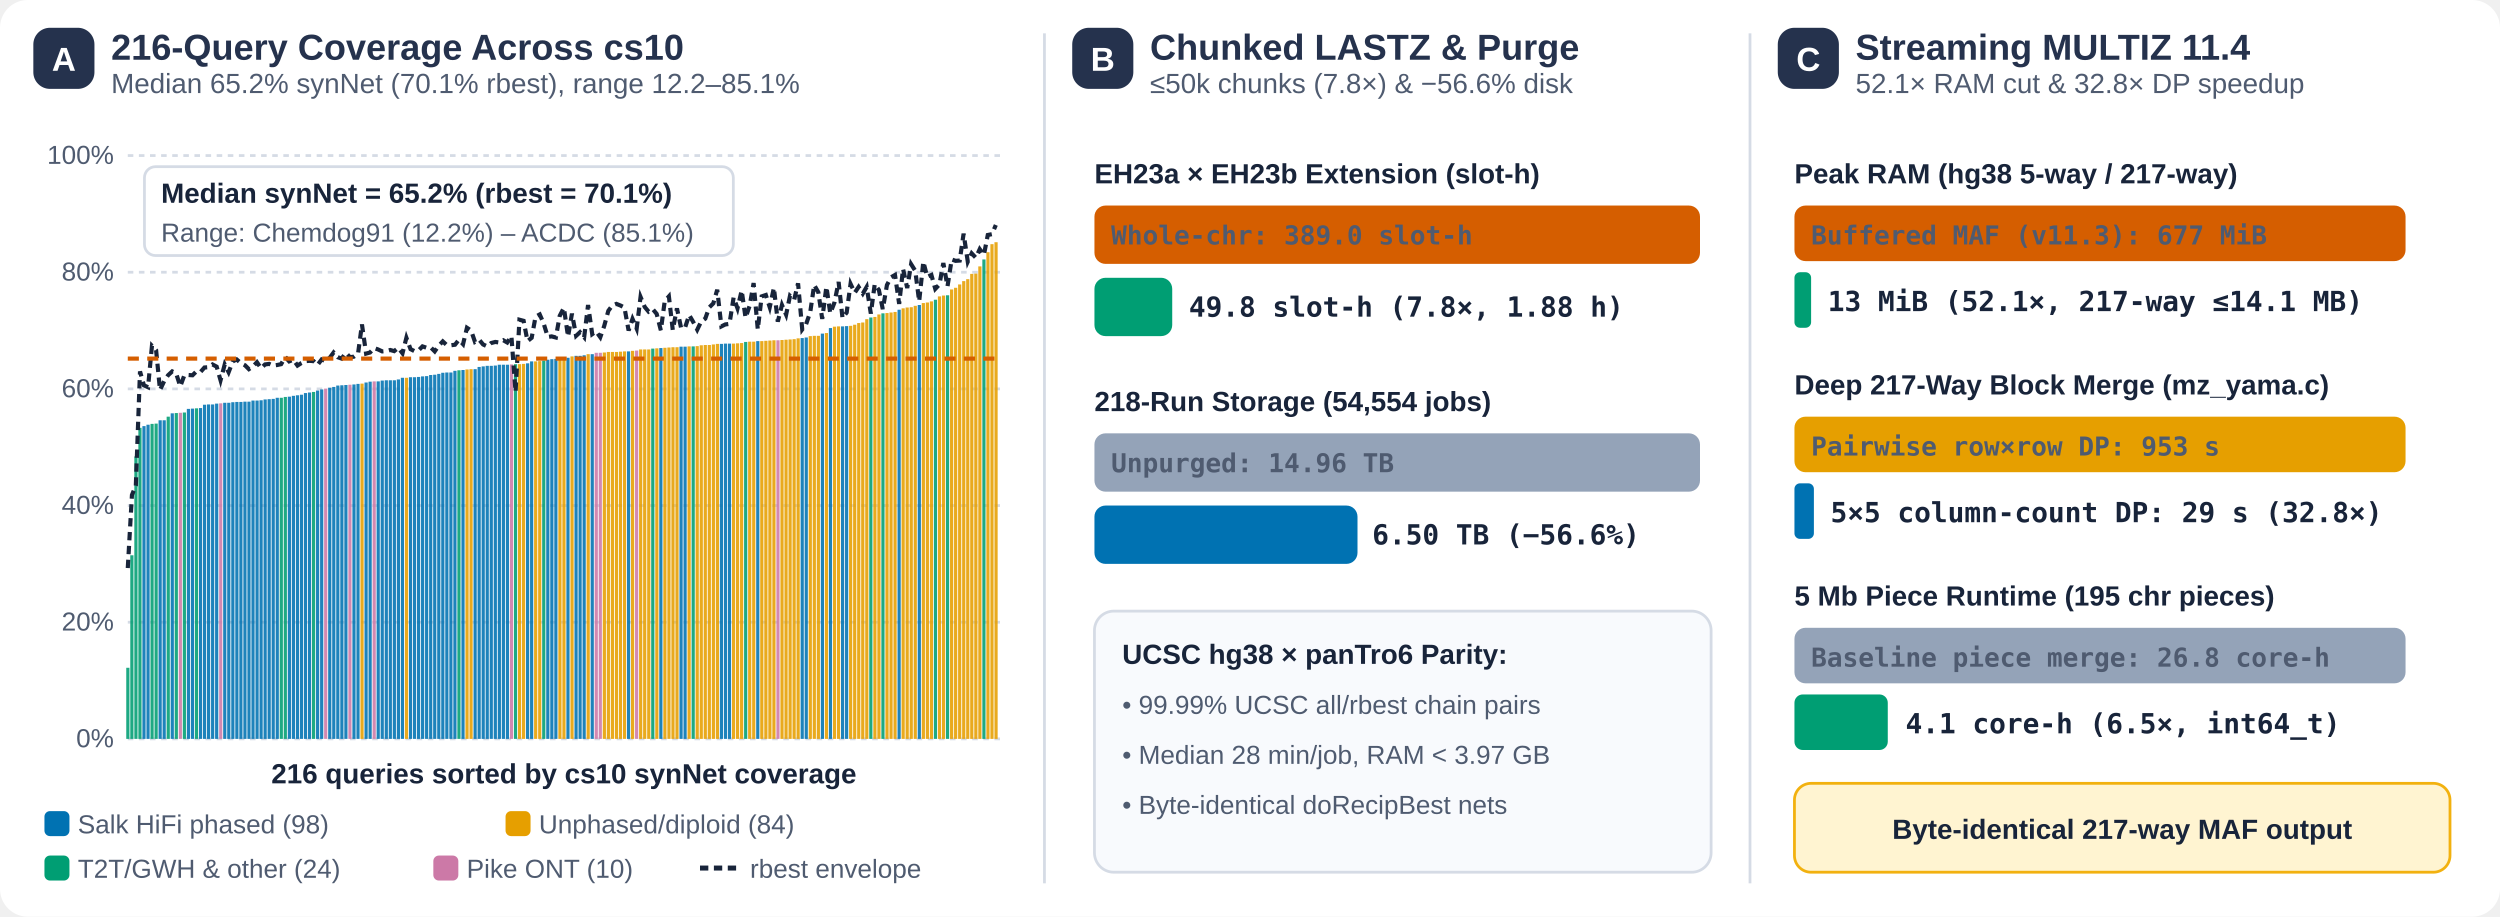
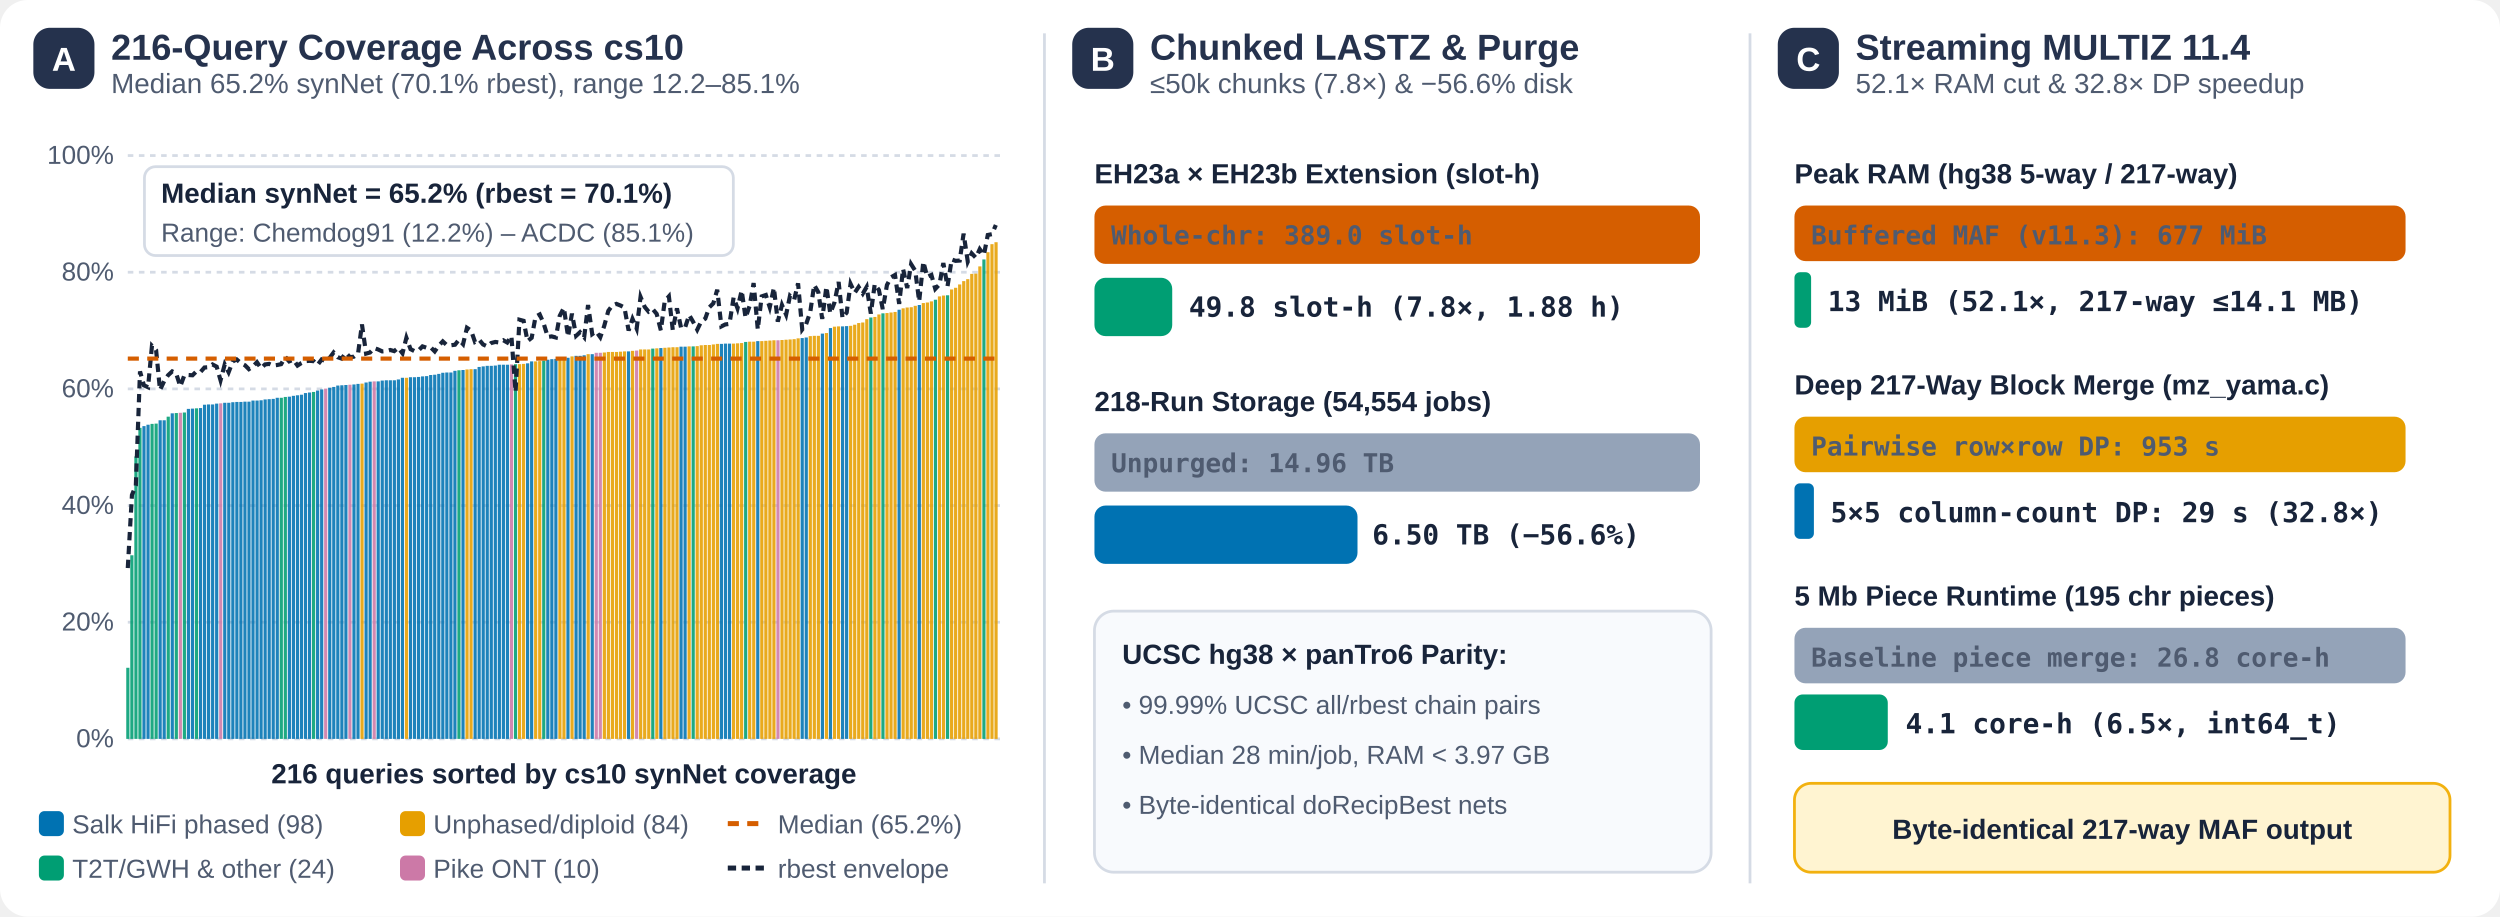
<svg xmlns="http://www.w3.org/2000/svg" viewBox="0 0 900 330" width="100%" height="100%">
  <style>
  text { font-family: "Atkinson Hyperlegible Next", "Helvetica Neue", Arial, sans-serif; fill: #18243a; }
  .mono { font-family: "Atkinson Hyperlegible Mono", "SFMono-Regular", Consolas, monospace; }
  .title { font-size: 13px; font-weight: 800; fill: #25324d; }
  .sub { font-size: 10px; fill: #4f5b70; }
  .lbl { font-size: 10px; font-weight: 600; fill: #18243a; }
  .ax { font-size: 9.4px; fill: #4f5b70; }
  .badge { font-size: 12px; font-weight: 800; fill: #ffffff; }
</style>
  <rect x="0" y="0" width="900" height="330" rx="10" fill="#ffffff" />
  <rect x="12" y="10" width="22" height="22" rx="6" fill="#25324d" />
  <text x="23" y="25.5" text-anchor="middle" class="badge">A</text>
  <text x="40" y="21.5" class="title">216-Query Coverage Across cs10</text>
  <text x="40" y="33.5" class="sub">Median 65.2% synNet (70.1% rbest), range 12.2–85.1%</text>
  <line x1="46" y1="266.0" x2="360" y2="266.0" stroke="#d5dbe5" stroke-dasharray="2,2" />
  <text x="41" y="269.0" text-anchor="end" class="ax">0%</text>
  <line x1="46" y1="224.0" x2="360" y2="224.0" stroke="#d5dbe5" stroke-dasharray="2,2" />
  <text x="41" y="227.0" text-anchor="end" class="ax">20%</text>
  <line x1="46" y1="182.0" x2="360" y2="182.0" stroke="#d5dbe5" stroke-dasharray="2,2" />
  <text x="41" y="185.0" text-anchor="end" class="ax">40%</text>
  <line x1="46" y1="140.0" x2="360" y2="140.0" stroke="#d5dbe5" stroke-dasharray="2,2" />
  <text x="41" y="143.0" text-anchor="end" class="ax">60%</text>
  <line x1="46" y1="98.0" x2="360" y2="98.0" stroke="#d5dbe5" stroke-dasharray="2,2" />
  <text x="41" y="101.0" text-anchor="end" class="ax">80%</text>
  <line x1="46" y1="56.0" x2="360" y2="56.0" stroke="#d5dbe5" stroke-dasharray="2,2" />
  <text x="41" y="59.0" text-anchor="end" class="ax">100%</text>
  <rect x="45.45" y="240.4" width="1.15" height="25.6" fill="#009E73" opacity="0.88" />
  <rect x="46.90" y="199.9" width="1.15" height="66.1" fill="#009E73" opacity="0.88" />
  <rect x="48.36" y="164.3" width="1.15" height="101.7" fill="#009E73" opacity="0.88" />
  <rect x="49.81" y="154.0" width="1.15" height="112.0" fill="#009E73" opacity="0.88" />
  <rect x="51.26" y="153.4" width="1.15" height="112.6" fill="#0072B2" opacity="0.88" />
  <rect x="52.72" y="152.9" width="1.15" height="113.1" fill="#0072B2" opacity="0.88" />
  <rect x="54.17" y="152.6" width="1.15" height="113.4" fill="#009E73" opacity="0.88" />
  <rect x="55.63" y="152.5" width="1.15" height="113.5" fill="#009E73" opacity="0.88" />
  <rect x="57.08" y="151.3" width="1.15" height="114.7" fill="#0072B2" opacity="0.88" />
  <rect x="58.53" y="151.3" width="1.15" height="114.7" fill="#0072B2" opacity="0.88" />
  <rect x="59.99" y="150.0" width="1.15" height="116.0" fill="#009E73" opacity="0.88" />
  <rect x="61.44" y="148.8" width="1.15" height="117.2" fill="#0072B2" opacity="0.88" />
  <rect x="62.89" y="148.7" width="1.15" height="117.3" fill="#009E73" opacity="0.88" />
  <rect x="64.35" y="148.6" width="1.15" height="117.4" fill="#CC79A7" opacity="0.88" />
  <rect x="65.80" y="148.5" width="1.15" height="117.5" fill="#009E73" opacity="0.88" />
  <rect x="67.26" y="147.2" width="1.15" height="118.8" fill="#0072B2" opacity="0.88" />
  <rect x="68.71" y="147.1" width="1.15" height="118.9" fill="#0072B2" opacity="0.88" />
  <rect x="70.16" y="147.0" width="1.15" height="119.0" fill="#009E73" opacity="0.88" />
  <rect x="71.62" y="146.9" width="1.15" height="119.1" fill="#0072B2" opacity="0.88" />
  <rect x="73.07" y="145.7" width="1.15" height="120.3" fill="#0072B2" opacity="0.88" />
  <rect x="74.52" y="145.6" width="1.15" height="120.4" fill="#0072B2" opacity="0.88" />
  <rect x="75.98" y="145.6" width="1.15" height="120.4" fill="#0072B2" opacity="0.88" />
  <rect x="77.43" y="145.3" width="1.15" height="120.7" fill="#0072B2" opacity="0.88" />
  <rect x="78.89" y="145.2" width="1.15" height="120.8" fill="#CC79A7" opacity="0.88" />
  <rect x="80.34" y="145.0" width="1.15" height="121.0" fill="#0072B2" opacity="0.88" />
  <rect x="81.79" y="145.0" width="1.15" height="121.0" fill="#0072B2" opacity="0.88" />
  <rect x="83.25" y="144.8" width="1.15" height="121.2" fill="#0072B2" opacity="0.88" />
  <rect x="84.70" y="144.7" width="1.15" height="121.3" fill="#0072B2" opacity="0.88" />
  <rect x="86.15" y="144.7" width="1.15" height="121.3" fill="#0072B2" opacity="0.88" />
  <rect x="87.61" y="144.6" width="1.15" height="121.4" fill="#0072B2" opacity="0.88" />
  <rect x="89.06" y="144.6" width="1.15" height="121.4" fill="#0072B2" opacity="0.88" />
  <rect x="90.51" y="144.2" width="1.15" height="121.8" fill="#0072B2" opacity="0.88" />
  <rect x="91.97" y="144.2" width="1.15" height="121.8" fill="#0072B2" opacity="0.88" />
  <rect x="93.42" y="144.1" width="1.15" height="121.9" fill="#0072B2" opacity="0.88" />
  <rect x="94.88" y="143.8" width="1.15" height="122.2" fill="#0072B2" opacity="0.88" />
  <rect x="96.33" y="143.7" width="1.15" height="122.3" fill="#0072B2" opacity="0.88" />
  <rect x="97.78" y="143.6" width="1.15" height="122.4" fill="#0072B2" opacity="0.88" />
  <rect x="99.24" y="143.2" width="1.15" height="122.8" fill="#0072B2" opacity="0.88" />
  <rect x="100.69" y="143.2" width="1.15" height="122.8" fill="#009E73" opacity="0.88" />
  <rect x="102.14" y="142.9" width="1.15" height="123.1" fill="#009E73" opacity="0.88" />
  <rect x="103.60" y="142.8" width="1.15" height="123.2" fill="#0072B2" opacity="0.88" />
  <rect x="105.05" y="142.5" width="1.15" height="123.5" fill="#0072B2" opacity="0.88" />
  <rect x="106.51" y="142.3" width="1.15" height="123.7" fill="#0072B2" opacity="0.88" />
  <rect x="107.96" y="142.1" width="1.15" height="123.9" fill="#0072B2" opacity="0.88" />
  <rect x="109.41" y="141.5" width="1.15" height="124.5" fill="#0072B2" opacity="0.88" />
  <rect x="110.87" y="141.3" width="1.15" height="124.7" fill="#0072B2" opacity="0.88" />
  <rect x="112.32" y="141.1" width="1.15" height="124.9" fill="#009E73" opacity="0.88" />
  <rect x="113.77" y="140.6" width="1.15" height="125.4" fill="#0072B2" opacity="0.88" />
  <rect x="115.23" y="140.2" width="1.15" height="125.8" fill="#0072B2" opacity="0.88" />
  <rect x="116.68" y="139.9" width="1.15" height="126.1" fill="#CC79A7" opacity="0.88" />
  <rect x="118.14" y="139.6" width="1.15" height="126.4" fill="#0072B2" opacity="0.88" />
  <rect x="119.59" y="139.3" width="1.15" height="126.7" fill="#0072B2" opacity="0.88" />
  <rect x="121.04" y="138.8" width="1.15" height="127.2" fill="#0072B2" opacity="0.88" />
  <rect x="122.50" y="138.7" width="1.15" height="127.3" fill="#0072B2" opacity="0.88" />
  <rect x="123.95" y="138.6" width="1.15" height="127.4" fill="#0072B2" opacity="0.88" />
  <rect x="125.40" y="138.5" width="1.15" height="127.5" fill="#CC79A7" opacity="0.88" />
  <rect x="126.86" y="138.4" width="1.15" height="127.6" fill="#0072B2" opacity="0.88" />
  <rect x="128.31" y="138.2" width="1.15" height="127.8" fill="#0072B2" opacity="0.88" />
  <rect x="129.76" y="138.1" width="1.15" height="127.9" fill="#E69F00" opacity="0.88" />
  <rect x="131.22" y="137.7" width="1.15" height="128.3" fill="#0072B2" opacity="0.88" />
  <rect x="132.67" y="137.4" width="1.15" height="128.6" fill="#0072B2" opacity="0.88" />
  <rect x="134.13" y="137.3" width="1.15" height="128.7" fill="#CC79A7" opacity="0.88" />
  <rect x="135.58" y="137.3" width="1.15" height="128.7" fill="#0072B2" opacity="0.88" />
  <rect x="137.03" y="137.0" width="1.15" height="129.0" fill="#0072B2" opacity="0.88" />
  <rect x="138.49" y="136.9" width="1.15" height="129.1" fill="#0072B2" opacity="0.88" />
  <rect x="139.94" y="136.9" width="1.15" height="129.1" fill="#0072B2" opacity="0.88" />
  <rect x="141.39" y="136.9" width="1.15" height="129.1" fill="#0072B2" opacity="0.88" />
  <rect x="142.85" y="136.6" width="1.15" height="129.4" fill="#0072B2" opacity="0.88" />
  <rect x="144.30" y="136.0" width="1.15" height="130.0" fill="#0072B2" opacity="0.88" />
  <rect x="145.76" y="136.0" width="1.15" height="130.0" fill="#E69F00" opacity="0.88" />
  <rect x="147.21" y="135.8" width="1.15" height="130.2" fill="#0072B2" opacity="0.88" />
  <rect x="148.66" y="135.8" width="1.15" height="130.2" fill="#0072B2" opacity="0.88" />
  <rect x="150.12" y="135.7" width="1.15" height="130.3" fill="#0072B2" opacity="0.88" />
  <rect x="151.57" y="135.5" width="1.15" height="130.5" fill="#0072B2" opacity="0.88" />
  <rect x="153.02" y="135.4" width="1.15" height="130.6" fill="#0072B2" opacity="0.88" />
  <rect x="154.48" y="135.0" width="1.15" height="131.0" fill="#0072B2" opacity="0.88" />
  <rect x="155.93" y="134.9" width="1.15" height="131.1" fill="#0072B2" opacity="0.88" />
  <rect x="157.39" y="134.6" width="1.15" height="131.4" fill="#0072B2" opacity="0.88" />
  <rect x="158.84" y="134.2" width="1.15" height="131.8" fill="#0072B2" opacity="0.88" />
  <rect x="160.29" y="134.1" width="1.15" height="131.9" fill="#0072B2" opacity="0.88" />
  <rect x="161.75" y="134.1" width="1.15" height="131.9" fill="#0072B2" opacity="0.88" />
  <rect x="163.20" y="133.5" width="1.15" height="132.5" fill="#0072B2" opacity="0.88" />
  <rect x="164.65" y="133.3" width="1.15" height="132.7" fill="#009E73" opacity="0.88" />
  <rect x="166.11" y="133.2" width="1.15" height="132.8" fill="#0072B2" opacity="0.88" />
  <rect x="167.56" y="133.0" width="1.15" height="133.0" fill="#E69F00" opacity="0.88" />
  <rect x="169.01" y="132.9" width="1.15" height="133.1" fill="#E69F00" opacity="0.88" />
  <rect x="170.47" y="132.9" width="1.15" height="133.1" fill="#0072B2" opacity="0.88" />
  <rect x="171.92" y="132.1" width="1.15" height="133.9" fill="#0072B2" opacity="0.88" />
  <rect x="173.38" y="131.9" width="1.15" height="134.1" fill="#0072B2" opacity="0.88" />
  <rect x="174.83" y="131.7" width="1.15" height="134.3" fill="#0072B2" opacity="0.88" />
  <rect x="176.28" y="131.7" width="1.15" height="134.3" fill="#0072B2" opacity="0.88" />
  <rect x="177.74" y="131.6" width="1.15" height="134.4" fill="#0072B2" opacity="0.88" />
  <rect x="179.19" y="131.3" width="1.15" height="134.7" fill="#0072B2" opacity="0.88" />
  <rect x="180.64" y="131.3" width="1.15" height="134.7" fill="#0072B2" opacity="0.88" />
  <rect x="182.10" y="131.3" width="1.15" height="134.7" fill="#0072B2" opacity="0.88" />
  <rect x="183.55" y="131.2" width="1.15" height="134.8" fill="#CC79A7" opacity="0.88" />
  <rect x="185.01" y="131.1" width="1.15" height="134.9" fill="#009E73" opacity="0.88" />
  <rect x="186.46" y="131.1" width="1.15" height="134.9" fill="#E69F00" opacity="0.88" />
  <rect x="187.91" y="131.0" width="1.15" height="135.0" fill="#E69F00" opacity="0.88" />
  <rect x="189.37" y="130.8" width="1.15" height="135.2" fill="#0072B2" opacity="0.88" />
  <rect x="190.82" y="130.1" width="1.15" height="135.9" fill="#0072B2" opacity="0.88" />
  <rect x="192.27" y="130.1" width="1.15" height="135.9" fill="#E69F00" opacity="0.88" />
  <rect x="193.73" y="130.0" width="1.15" height="136.0" fill="#E69F00" opacity="0.88" />
  <rect x="195.18" y="129.8" width="1.15" height="136.2" fill="#009E73" opacity="0.88" />
  <rect x="196.64" y="129.5" width="1.15" height="136.5" fill="#0072B2" opacity="0.88" />
  <rect x="198.09" y="129.3" width="1.15" height="136.7" fill="#0072B2" opacity="0.88" />
  <rect x="199.54" y="129.2" width="1.15" height="136.8" fill="#0072B2" opacity="0.88" />
  <rect x="201.00" y="129.1" width="1.15" height="136.9" fill="#E69F00" opacity="0.88" />
  <rect x="202.45" y="129.0" width="1.15" height="137.0" fill="#E69F00" opacity="0.88" />
  <rect x="203.90" y="128.8" width="1.15" height="137.2" fill="#0072B2" opacity="0.88" />
  <rect x="205.36" y="128.3" width="1.15" height="137.7" fill="#E69F00" opacity="0.88" />
  <rect x="206.81" y="128.1" width="1.15" height="137.9" fill="#0072B2" opacity="0.88" />
  <rect x="208.26" y="128.1" width="1.15" height="137.9" fill="#0072B2" opacity="0.88" />
  <rect x="209.72" y="127.9" width="1.15" height="138.1" fill="#0072B2" opacity="0.88" />
  <rect x="211.17" y="127.5" width="1.15" height="138.5" fill="#E69F00" opacity="0.88" />
  <rect x="212.63" y="127.5" width="1.15" height="138.5" fill="#0072B2" opacity="0.88" />
  <rect x="214.08" y="127.0" width="1.15" height="139.0" fill="#CC79A7" opacity="0.88" />
  <rect x="215.53" y="127.0" width="1.15" height="139.0" fill="#CC79A7" opacity="0.88" />
  <rect x="216.99" y="126.9" width="1.15" height="139.1" fill="#E69F00" opacity="0.88" />
  <rect x="218.44" y="126.7" width="1.15" height="139.3" fill="#E69F00" opacity="0.88" />
  <rect x="219.89" y="126.7" width="1.15" height="139.3" fill="#E69F00" opacity="0.88" />
  <rect x="221.35" y="126.7" width="1.15" height="139.3" fill="#E69F00" opacity="0.88" />
  <rect x="222.80" y="126.6" width="1.15" height="139.4" fill="#E69F00" opacity="0.88" />
  <rect x="224.26" y="126.5" width="1.15" height="139.5" fill="#E69F00" opacity="0.88" />
  <rect x="225.71" y="126.5" width="1.15" height="139.5" fill="#0072B2" opacity="0.88" />
  <rect x="227.16" y="126.3" width="1.15" height="139.7" fill="#E69F00" opacity="0.88" />
  <rect x="228.62" y="126.2" width="1.15" height="139.8" fill="#CC79A7" opacity="0.88" />
  <rect x="230.07" y="125.8" width="1.15" height="140.2" fill="#E69F00" opacity="0.88" />
  <rect x="231.52" y="125.8" width="1.15" height="140.2" fill="#E69F00" opacity="0.88" />
  <rect x="232.98" y="125.8" width="1.15" height="140.2" fill="#E69F00" opacity="0.88" />
  <rect x="234.43" y="125.5" width="1.15" height="140.5" fill="#009E73" opacity="0.88" />
  <rect x="235.89" y="125.4" width="1.15" height="140.6" fill="#E69F00" opacity="0.88" />
  <rect x="237.34" y="125.3" width="1.15" height="140.7" fill="#0072B2" opacity="0.88" />
  <rect x="238.79" y="125.2" width="1.15" height="140.8" fill="#E69F00" opacity="0.88" />
  <rect x="240.25" y="125.1" width="1.15" height="140.9" fill="#E69F00" opacity="0.88" />
  <rect x="241.70" y="125.0" width="1.15" height="141.0" fill="#E69F00" opacity="0.88" />
  <rect x="243.15" y="125.0" width="1.15" height="141.0" fill="#E69F00" opacity="0.88" />
  <rect x="244.61" y="124.8" width="1.15" height="141.2" fill="#0072B2" opacity="0.88" />
  <rect x="246.06" y="124.8" width="1.15" height="141.2" fill="#0072B2" opacity="0.88" />
  <rect x="247.51" y="124.7" width="1.15" height="141.3" fill="#E69F00" opacity="0.88" />
  <rect x="248.97" y="124.7" width="1.15" height="141.3" fill="#009E73" opacity="0.88" />
  <rect x="250.42" y="124.6" width="1.15" height="141.4" fill="#E69F00" opacity="0.88" />
  <rect x="251.88" y="124.3" width="1.15" height="141.7" fill="#E69F00" opacity="0.88" />
  <rect x="253.33" y="124.2" width="1.15" height="141.8" fill="#E69F00" opacity="0.88" />
  <rect x="254.78" y="124.2" width="1.15" height="141.8" fill="#E69F00" opacity="0.88" />
  <rect x="256.24" y="124.0" width="1.15" height="142.0" fill="#E69F00" opacity="0.88" />
  <rect x="257.69" y="123.8" width="1.15" height="142.2" fill="#E69F00" opacity="0.88" />
  <rect x="259.14" y="123.8" width="1.15" height="142.2" fill="#0072B2" opacity="0.88" />
  <rect x="260.60" y="123.7" width="1.15" height="142.3" fill="#0072B2" opacity="0.88" />
  <rect x="262.05" y="123.7" width="1.15" height="142.3" fill="#0072B2" opacity="0.88" />
  <rect x="263.51" y="123.7" width="1.15" height="142.3" fill="#E69F00" opacity="0.88" />
  <rect x="264.96" y="123.6" width="1.15" height="142.4" fill="#E69F00" opacity="0.88" />
  <rect x="266.41" y="123.5" width="1.15" height="142.5" fill="#E69F00" opacity="0.88" />
  <rect x="267.87" y="123.1" width="1.15" height="142.9" fill="#009E73" opacity="0.88" />
  <rect x="269.32" y="123.0" width="1.15" height="143.0" fill="#E69F00" opacity="0.88" />
  <rect x="270.77" y="123.0" width="1.15" height="143.0" fill="#E69F00" opacity="0.88" />
  <rect x="272.23" y="122.8" width="1.15" height="143.2" fill="#0072B2" opacity="0.88" />
  <rect x="273.68" y="122.8" width="1.15" height="143.2" fill="#E69F00" opacity="0.88" />
  <rect x="275.14" y="122.7" width="1.15" height="143.3" fill="#E69F00" opacity="0.88" />
  <rect x="276.59" y="122.6" width="1.15" height="143.4" fill="#E69F00" opacity="0.88" />
  <rect x="278.04" y="122.5" width="1.15" height="143.5" fill="#E69F00" opacity="0.88" />
  <rect x="279.50" y="122.5" width="1.15" height="143.5" fill="#CC79A7" opacity="0.88" />
  <rect x="280.95" y="122.4" width="1.15" height="143.6" fill="#E69F00" opacity="0.88" />
  <rect x="282.40" y="122.3" width="1.15" height="143.7" fill="#E69F00" opacity="0.88" />
  <rect x="283.86" y="122.2" width="1.15" height="143.8" fill="#E69F00" opacity="0.88" />
  <rect x="285.31" y="122.1" width="1.15" height="143.9" fill="#E69F00" opacity="0.88" />
  <rect x="286.76" y="121.8" width="1.15" height="144.2" fill="#E69F00" opacity="0.88" />
  <rect x="288.22" y="121.7" width="1.15" height="144.3" fill="#0072B2" opacity="0.88" />
  <rect x="289.67" y="121.5" width="1.15" height="144.5" fill="#0072B2" opacity="0.88" />
  <rect x="291.13" y="121.0" width="1.15" height="145.0" fill="#E69F00" opacity="0.88" />
  <rect x="292.58" y="120.9" width="1.15" height="145.1" fill="#E69F00" opacity="0.88" />
  <rect x="294.03" y="120.9" width="1.15" height="145.1" fill="#E69F00" opacity="0.88" />
  <rect x="295.49" y="120.1" width="1.15" height="145.9" fill="#0072B2" opacity="0.88" />
  <rect x="296.94" y="119.9" width="1.15" height="146.1" fill="#E69F00" opacity="0.88" />
  <rect x="298.39" y="118.1" width="1.15" height="147.9" fill="#0072B2" opacity="0.88" />
  <rect x="299.85" y="117.6" width="1.15" height="148.4" fill="#E69F00" opacity="0.88" />
  <rect x="301.30" y="117.5" width="1.15" height="148.5" fill="#E69F00" opacity="0.88" />
  <rect x="302.76" y="117.5" width="1.15" height="148.5" fill="#0072B2" opacity="0.88" />
  <rect x="304.21" y="117.4" width="1.15" height="148.6" fill="#0072B2" opacity="0.88" />
  <rect x="305.66" y="117.3" width="1.15" height="148.7" fill="#E69F00" opacity="0.88" />
  <rect x="307.12" y="116.9" width="1.15" height="149.1" fill="#E69F00" opacity="0.88" />
  <rect x="308.57" y="116.3" width="1.15" height="149.7" fill="#E69F00" opacity="0.88" />
  <rect x="310.02" y="116.1" width="1.15" height="149.9" fill="#E69F00" opacity="0.88" />
  <rect x="311.48" y="114.9" width="1.15" height="151.1" fill="#E69F00" opacity="0.88" />
  <rect x="312.93" y="114.3" width="1.15" height="151.7" fill="#009E73" opacity="0.88" />
  <rect x="314.39" y="114.1" width="1.15" height="151.9" fill="#E69F00" opacity="0.88" />
  <rect x="315.84" y="113.2" width="1.15" height="152.8" fill="#E69F00" opacity="0.88" />
  <rect x="317.29" y="112.8" width="1.15" height="153.2" fill="#009E73" opacity="0.88" />
  <rect x="318.75" y="112.7" width="1.15" height="153.3" fill="#E69F00" opacity="0.88" />
  <rect x="320.20" y="112.5" width="1.15" height="153.5" fill="#E69F00" opacity="0.88" />
  <rect x="321.65" y="112.3" width="1.15" height="153.7" fill="#E69F00" opacity="0.88" />
  <rect x="323.11" y="111.5" width="1.15" height="154.5" fill="#0072B2" opacity="0.88" />
  <rect x="324.56" y="111.0" width="1.15" height="155.0" fill="#E69F00" opacity="0.88" />
  <rect x="326.01" y="110.7" width="1.15" height="155.3" fill="#E69F00" opacity="0.88" />
  <rect x="327.47" y="110.6" width="1.15" height="155.4" fill="#E69F00" opacity="0.88" />
  <rect x="328.92" y="110.1" width="1.15" height="155.9" fill="#E69F00" opacity="0.88" />
  <rect x="330.38" y="109.8" width="1.15" height="156.2" fill="#0072B2" opacity="0.88" />
  <rect x="331.83" y="109.1" width="1.15" height="156.9" fill="#E69F00" opacity="0.88" />
  <rect x="333.28" y="108.9" width="1.15" height="157.1" fill="#E69F00" opacity="0.88" />
  <rect x="334.74" y="108.5" width="1.15" height="157.5" fill="#E69F00" opacity="0.88" />
  <rect x="336.19" y="107.9" width="1.15" height="158.1" fill="#009E73" opacity="0.88" />
  <rect x="337.64" y="106.7" width="1.15" height="159.3" fill="#E69F00" opacity="0.88" />
  <rect x="339.10" y="106.4" width="1.15" height="159.6" fill="#E69F00" opacity="0.88" />
  <rect x="340.55" y="106.3" width="1.15" height="159.7" fill="#009E73" opacity="0.88" />
  <rect x="342.01" y="104.2" width="1.15" height="161.8" fill="#E69F00" opacity="0.88" />
  <rect x="343.46" y="103.6" width="1.15" height="162.4" fill="#E69F00" opacity="0.88" />
  <rect x="344.91" y="102.4" width="1.15" height="163.6" fill="#E69F00" opacity="0.88" />
  <rect x="346.37" y="101.2" width="1.15" height="164.8" fill="#E69F00" opacity="0.88" />
  <rect x="347.82" y="100.5" width="1.15" height="165.5" fill="#E69F00" opacity="0.88" />
  <rect x="349.27" y="98.6" width="1.15" height="167.4" fill="#E69F00" opacity="0.88" />
  <rect x="350.73" y="98.5" width="1.15" height="167.5" fill="#E69F00" opacity="0.88" />
  <rect x="352.18" y="95.9" width="1.15" height="170.1" fill="#E69F00" opacity="0.88" />
  <rect x="353.64" y="93.4" width="1.15" height="172.6" fill="#009E73" opacity="0.88" />
  <rect x="355.09" y="90.8" width="1.15" height="175.2" fill="#E69F00" opacity="0.88" />
  <rect x="356.54" y="87.9" width="1.15" height="178.1" fill="#E69F00" opacity="0.88" />
  <rect x="358.00" y="87.2" width="1.15" height="178.8" fill="#E69F00" opacity="0.88" />
  <polyline fill="none" stroke="#18243a" stroke-width="1.5" stroke-dasharray="3,2" points="46.0,204.5 47.5,178.2 48.9,174.8 50.4,133.7 51.8,138.7 53.3,139.4 54.7,124.5 56.2,126.1 57.6,140.4 59.1,137.2 60.5,135.1 62.0,133.7 63.4,134.4 64.9,139.1 66.4,135.0 67.8,135.0 69.3,135.1 70.7,133.7 72.2,133.9 73.6,132.3 75.1,132.2 76.5,131.2 78.0,132.0 79.4,136.9 80.9,131.2 82.3,134.0 83.8,130.1 85.2,129.4 86.7,130.7 88.2,131.5 89.6,132.9 91.1,131.9 92.5,130.4 94.0,132.6 95.4,131.2 96.9,131.0 98.3,131.6 99.8,131.4 101.2,131.1 102.7,128.5 104.1,130.1 105.6,129.5 107.1,131.6 108.5,130.7 110.0,130.0 111.4,129.9 112.9,130.0 114.3,131.4 115.8,129.4 117.2,130.0 118.7,128.8 120.1,126.9 121.6,128.6 123.0,129.1 124.5,127.0 126.0,128.6 127.4,128.4 128.9,127.3 130.3,116.8 131.8,127.3 133.2,126.9 134.7,125.3 136.1,125.8 137.6,126.5 139.0,126.4 140.5,126.0 141.9,126.4 143.4,125.2 144.9,127.2 146.3,121.6 147.8,125.7 149.2,126.4 150.7,126.1 152.1,124.7 153.6,125.2 155.0,125.0 156.5,126.5 157.9,124.5 159.4,122.9 160.8,124.2 162.3,124.3 163.8,124.1 165.2,122.3 166.7,123.9 168.1,118.0 169.6,119.0 171.0,123.1 172.5,122.3 173.9,124.0 175.4,124.7 176.8,123.5 178.3,123.1 179.7,123.3 181.2,122.5 182.6,123.3 184.1,121.0 185.6,141.1 187.0,115.1 188.5,115.5 189.9,122.8 191.4,121.6 192.8,114.0 194.3,113.2 195.7,116.4 197.2,121.3 198.6,121.1 200.1,121.5 201.5,113.7 203.0,110.8 204.5,121.2 205.9,112.9 207.4,120.9 208.8,119.6 210.3,121.4 211.7,109.8 213.2,120.3 214.6,119.3 216.1,121.4 217.5,117.4 219.0,111.9 220.4,110.0 221.9,109.4 223.4,110.0 224.8,110.7 226.3,119.0 227.7,114.8 229.2,118.3 230.6,106.9 232.1,110.5 233.5,112.2 235.0,111.3 236.4,113.0 237.9,118.9 239.3,108.4 240.8,106.7 242.2,118.8 243.7,111.0 245.2,118.1 246.6,118.0 248.1,113.4 249.5,115.8 251.0,118.7 252.4,115.8 253.9,114.7 255.3,110.7 256.8,109.2 258.2,104.3 259.7,117.5 261.1,116.8 262.6,116.6 264.1,107.1 265.5,111.0 267.0,104.6 268.4,114.4 269.9,110.0 271.3,101.9 272.8,118.6 274.2,106.7 275.7,106.2 277.1,110.6 278.6,103.6 280.0,115.8 281.5,109.8 283.0,113.3 284.4,106.5 285.9,107.9 287.3,102.0 288.8,118.6 290.2,116.7 291.7,112.3 293.1,102.6 294.6,105.2 296.0,114.8 297.5,103.2 298.9,112.8 300.4,108.9 301.9,101.5 303.3,114.5 304.8,112.5 306.2,102.2 307.7,105.4 309.1,103.3 310.6,105.7 312.0,103.3 313.5,112.9 314.9,102.3 316.4,104.4 317.8,111.3 319.3,102.6 320.8,99.8 322.2,99.0 323.7,109.4 325.1,96.8 326.6,103.7 328.0,95.1 329.5,97.5 330.9,108.5 332.4,94.2 333.8,99.7 335.3,99.0 336.7,104.0 338.2,102.4 339.6,94.7 341.1,103.1 342.6,93.4 344.0,93.9 345.5,93.8 346.9,84.1 348.4,94.2 349.8,91.2 351.3,92.8 352.7,89.7 354.2,91.8 355.6,84.6 357.1,84.3 358.5,81.0" />
  <line x1="46" y1="129.1" x2="360" y2="129.1" stroke="#D55E00" stroke-width="1.5" stroke-dasharray="4,3" />
  <rect x="52" y="60" width="212" height="32" rx="4" fill="#ffffff" stroke="#d5dbe5" />
  <text x="58" y="73" class="lbl" fill="#D55E00">Median synNet = 65.2% (rbest = 70.1%)</text>
  <text x="58" y="87" class="ax">Range: Chemdog91 (12.2%) – ACDC (85.1%)</text>
  <text x="203.0" y="282" text-anchor="middle" class="lbl">216 queries sorted by cs10 synNet coverage</text>
-   <rect x="16" y="292" width="9" height="9" rx="2" fill="#0072B2" />
-   <text x="28" y="300" class="ax">Salk HiFi phased (98)</text>
-   <rect x="182" y="292" width="9" height="9" rx="2" fill="#E69F00" />
-   <text x="194" y="300" class="ax">Unphased/diploid (84)</text>
-   <rect x="16" y="308" width="9" height="9" rx="2" fill="#009E73" />
-   <text x="28" y="316" class="ax">T2T/GWH &amp; other (24)</text>
-   <rect x="156" y="308" width="9" height="9" rx="2" fill="#CC79A7" />
-   <text x="168" y="316" class="ax">Pike ONT (10)</text>
-   <line x1="252" y1="312.5" x2="266" y2="312.5" stroke="#18243a" stroke-width="1.8" stroke-dasharray="3,2" />
-   <text x="270" y="316" class="ax">rbest envelope</text>
+   <rect x="14" y="292" width="9" height="9" rx="2" fill="#0072B2" />
+   <text x="26" y="300" class="ax">Salk HiFi phased (98)</text>
+   <rect x="144" y="292" width="9" height="9" rx="2" fill="#E69F00" />
+   <text x="156" y="300" class="ax">Unphased/diploid (84)</text>
+   <line x1="262" y1="296.5" x2="276" y2="296.5" stroke="#D55E00" stroke-width="1.8" stroke-dasharray="4,3" />
+   <text x="280" y="300" class="ax">Median (65.2%)</text>
+   <rect x="14" y="308" width="9" height="9" rx="2" fill="#009E73" />
+   <text x="26" y="316" class="ax">T2T/GWH &amp; other (24)</text>
+   <rect x="144" y="308" width="9" height="9" rx="2" fill="#CC79A7" />
+   <text x="156" y="316" class="ax">Pike ONT (10)</text>
+   <line x1="262" y1="312.5" x2="276" y2="312.5" stroke="#18243a" stroke-width="1.8" stroke-dasharray="3,2" />
+   <text x="280" y="316" class="ax">rbest envelope</text>
  <line x1="376" y1="12" x2="376" y2="318" stroke="#d5dbe5" />
  <rect x="386" y="10" width="22" height="22" rx="6" fill="#25324d" />
  <text x="397" y="25.5" text-anchor="middle" class="badge">B</text>
  <text x="414" y="21.5" class="title">Chunked LASTZ &amp; Purge</text>
  <text x="414" y="33.5" class="sub">≤50k chunks (7.8×) &amp; −56.6% disk</text>
  <text x="394" y="66" class="lbl">EH23a × EH23b Extension (slot-h)</text>
  <rect x="394" y="74" width="218" height="21" rx="4" fill="#D55E00" />
  <text x="400" y="88" class="ax mono" fill="#ffffff" font-weight="700">Whole-chr: 389.0 slot-h</text>
  <rect x="394" y="100" width="28.0" height="21" rx="4" fill="#009E73" />
  <text x="428" y="114" class="lbl mono" fill="#009E73">49.8 slot-h (7.8×, 1.88 h)</text>
  <text x="394" y="148" class="lbl">218-Run Storage (54,554 jobs)</text>
  <rect x="394" y="156" width="218" height="21" rx="4" fill="#94a3b8" />
  <text x="400" y="170" class="ax mono" fill="#ffffff" font-weight="700">Unpurged: 14.96 TB</text>
  <rect x="394" y="182" width="94.7" height="21" rx="4" fill="#0072B2" />
  <text x="494" y="196" class="lbl mono" fill="#0072B2">6.50 TB (−56.6%)</text>
  <rect x="394" y="220" width="222" height="94" rx="7" fill="#f8fafd" stroke="#d5dbe5" />
  <text x="404" y="239" class="lbl">UCSC hg38 × panTro6 Parity:</text>
  <text x="404" y="257" class="ax">• 99.99% UCSC all/rbest chain pairs</text>
  <text x="404" y="275" class="ax">• Median 28 min/job, RAM &lt; 3.97 GB</text>
  <text x="404" y="293" class="ax">• Byte-identical doRecipBest nets</text>
  <line x1="630" y1="12" x2="630" y2="318" stroke="#d5dbe5" />
  <rect x="640" y="10" width="22" height="22" rx="6" fill="#25324d" />
  <text x="651" y="25.5" text-anchor="middle" class="badge">C</text>
  <text x="668" y="21.5" class="title">Streaming MULTIZ 11.4</text>
  <text x="668" y="33.5" class="sub">52.1× RAM cut &amp; 32.8× DP speedup</text>
  <text x="646" y="66" class="lbl">Peak RAM (hg38 5-way / 217-way)</text>
  <rect x="646" y="74" width="220" height="20" rx="4" fill="#D55E00" />
  <text x="652" y="88" class="ax mono" fill="#ffffff" font-weight="700">Buffered MAF (v11.3): 677 MiB</text>
  <rect x="646" y="98" width="6" height="20" rx="2" fill="#009E73" />
  <text x="658" y="112" class="lbl mono" fill="#009E73">13 MiB (52.1×, 217-way ≤14.1 MB)</text>
  <text x="646" y="142" class="lbl">Deep 217-Way Block Merge (mz_yama.c)</text>
  <rect x="646" y="150" width="220" height="20" rx="4" fill="#E69F00" />
  <text x="652" y="164" class="ax mono" fill="#ffffff" font-weight="700">Pairwise row×row DP: 953 s</text>
  <rect x="646" y="174" width="7" height="20" rx="2" fill="#0072B2" />
  <text x="659" y="188" class="lbl mono" fill="#0072B2">5×5 column-count DP: 29 s (32.8×)</text>
  <text x="646" y="218" class="lbl">5 Mb Piece Runtime (195 chr pieces)</text>
  <rect x="646" y="226" width="220" height="20" rx="4" fill="#94a3b8" />
  <text x="652" y="240" class="ax mono" fill="#ffffff" font-weight="700">Baseline piece merge: 26.8 core-h</text>
  <rect x="646" y="250" width="33.6" height="20" rx="3" fill="#009E73" />
  <text x="686" y="264" class="lbl mono" fill="#009E73">4.1 core-h (6.5×, int64_t)</text>
  <rect x="646" y="282" width="236" height="32" rx="6" fill="#fff4d1" stroke="#f2b10f" />
  <text x="764" y="302" text-anchor="middle" class="lbl">Byte-identical 217-way MAF output</text>
</svg>
